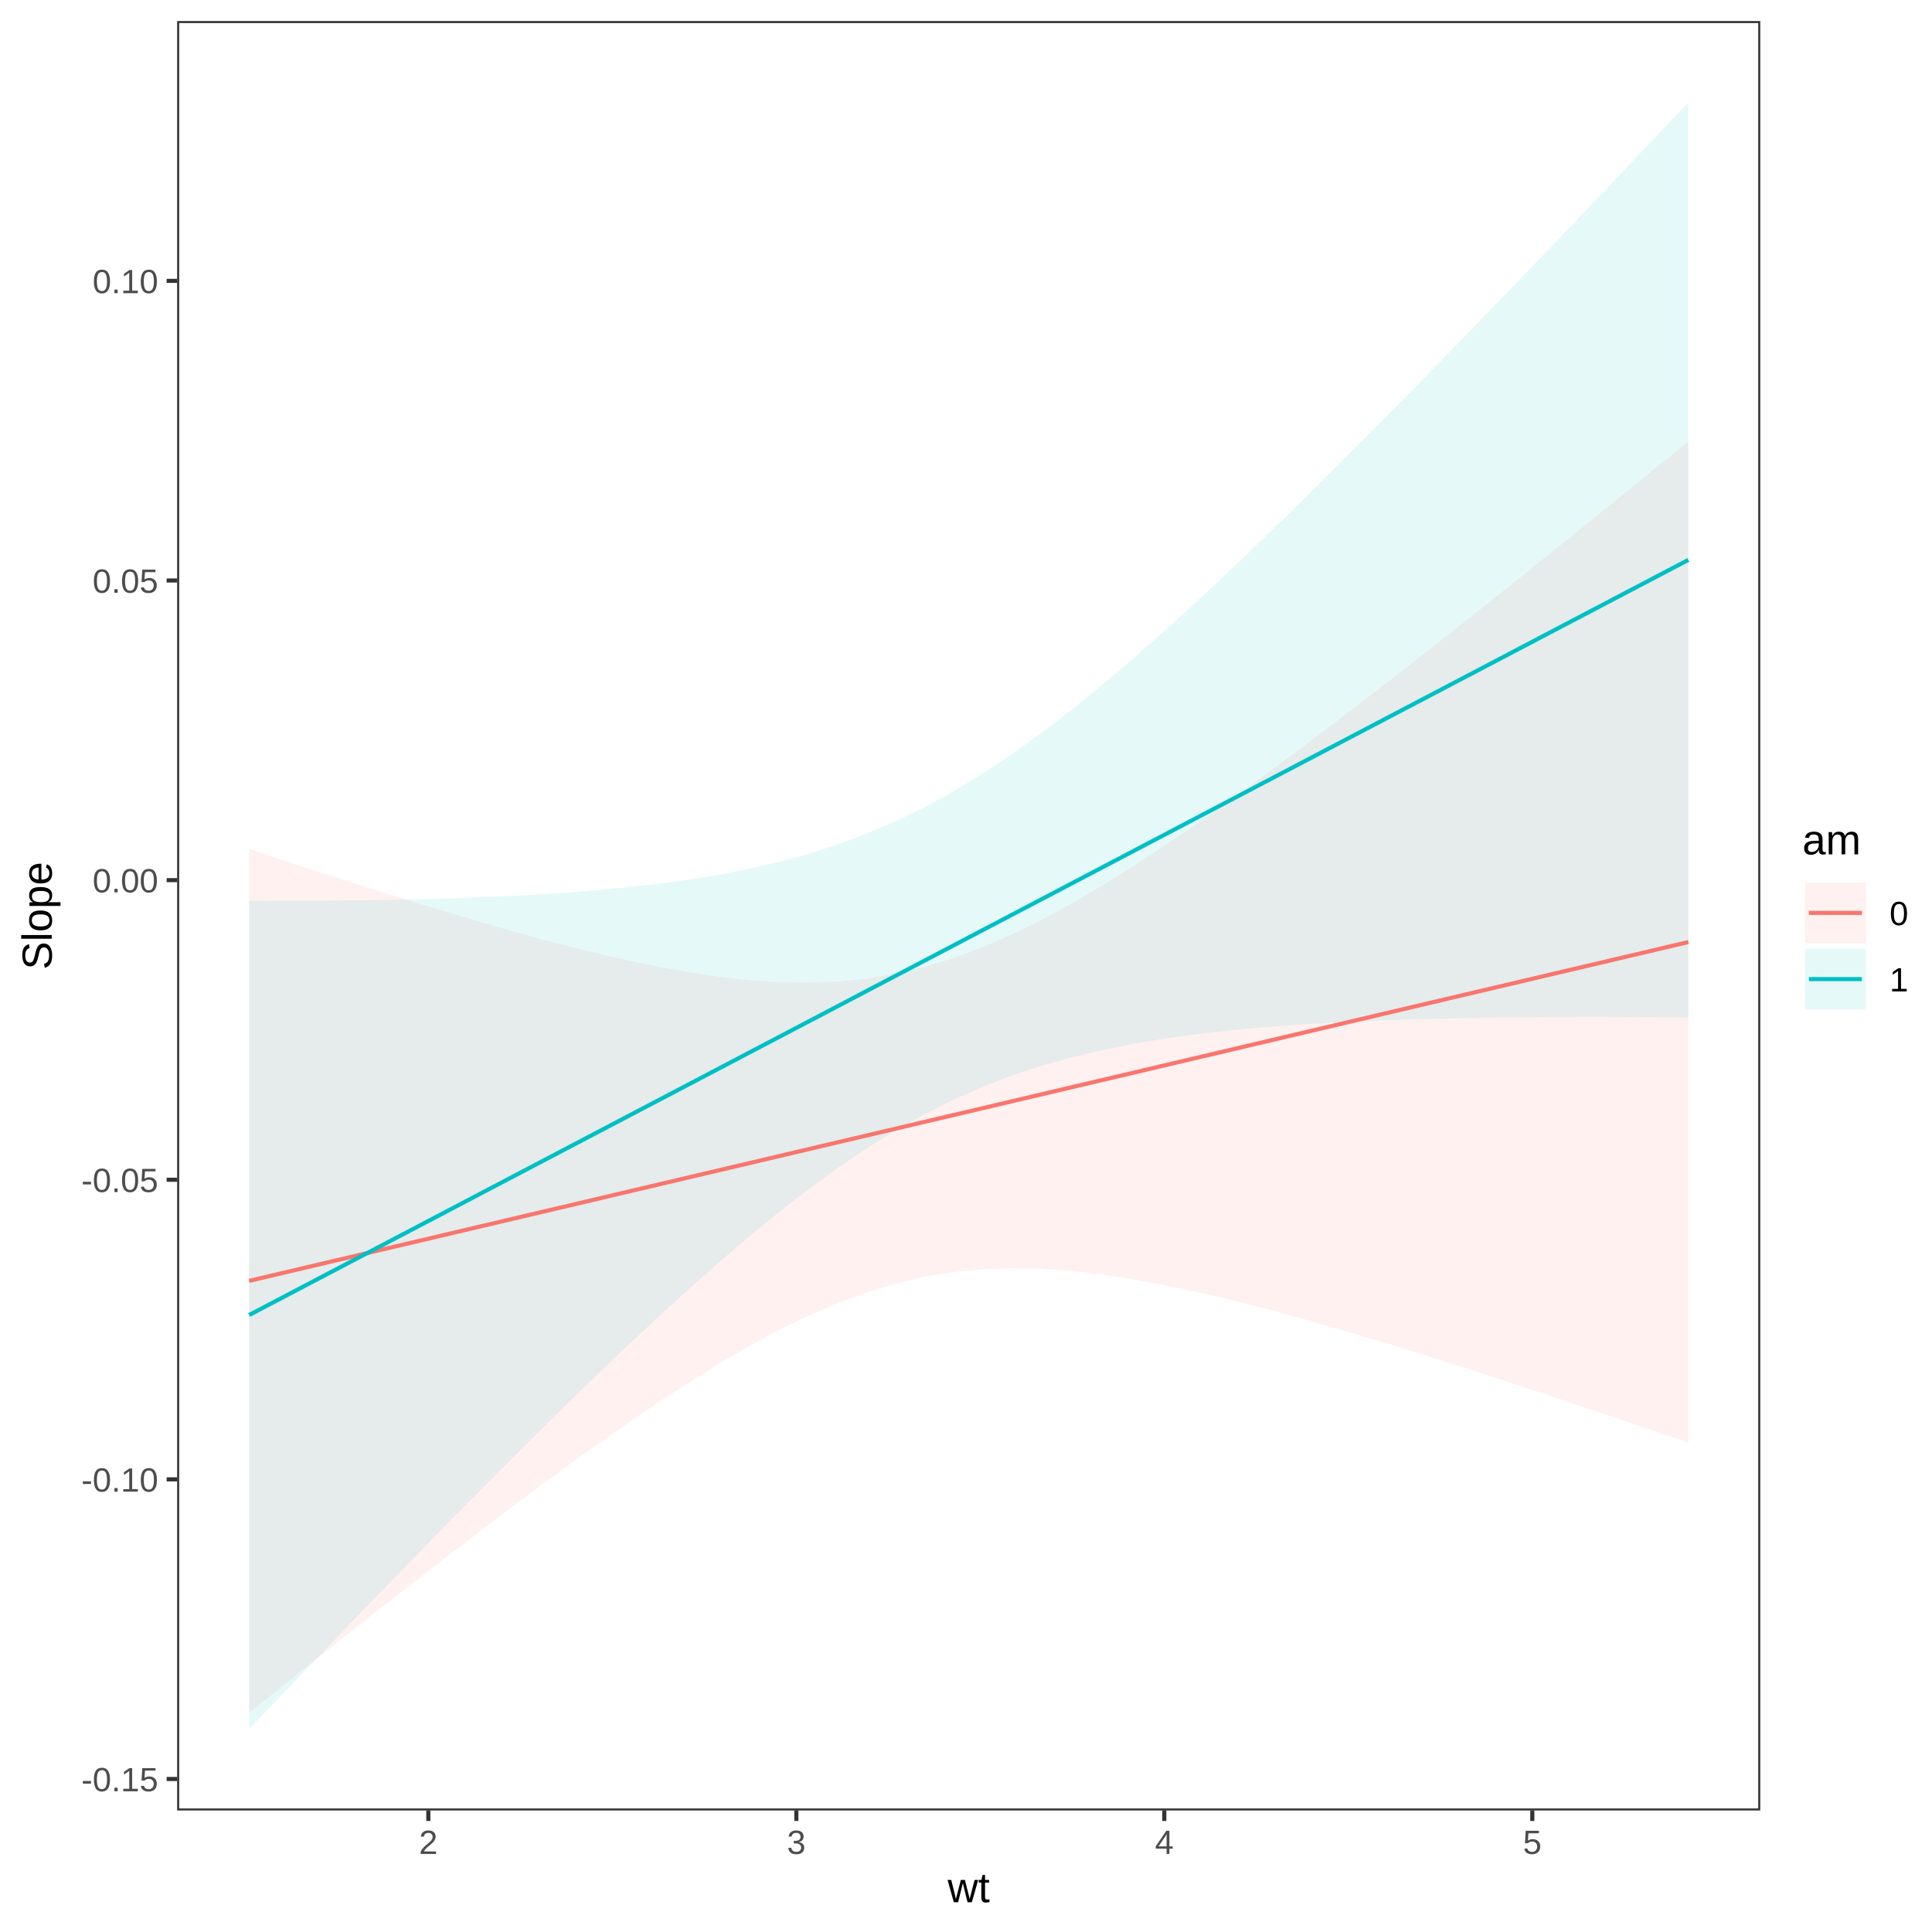
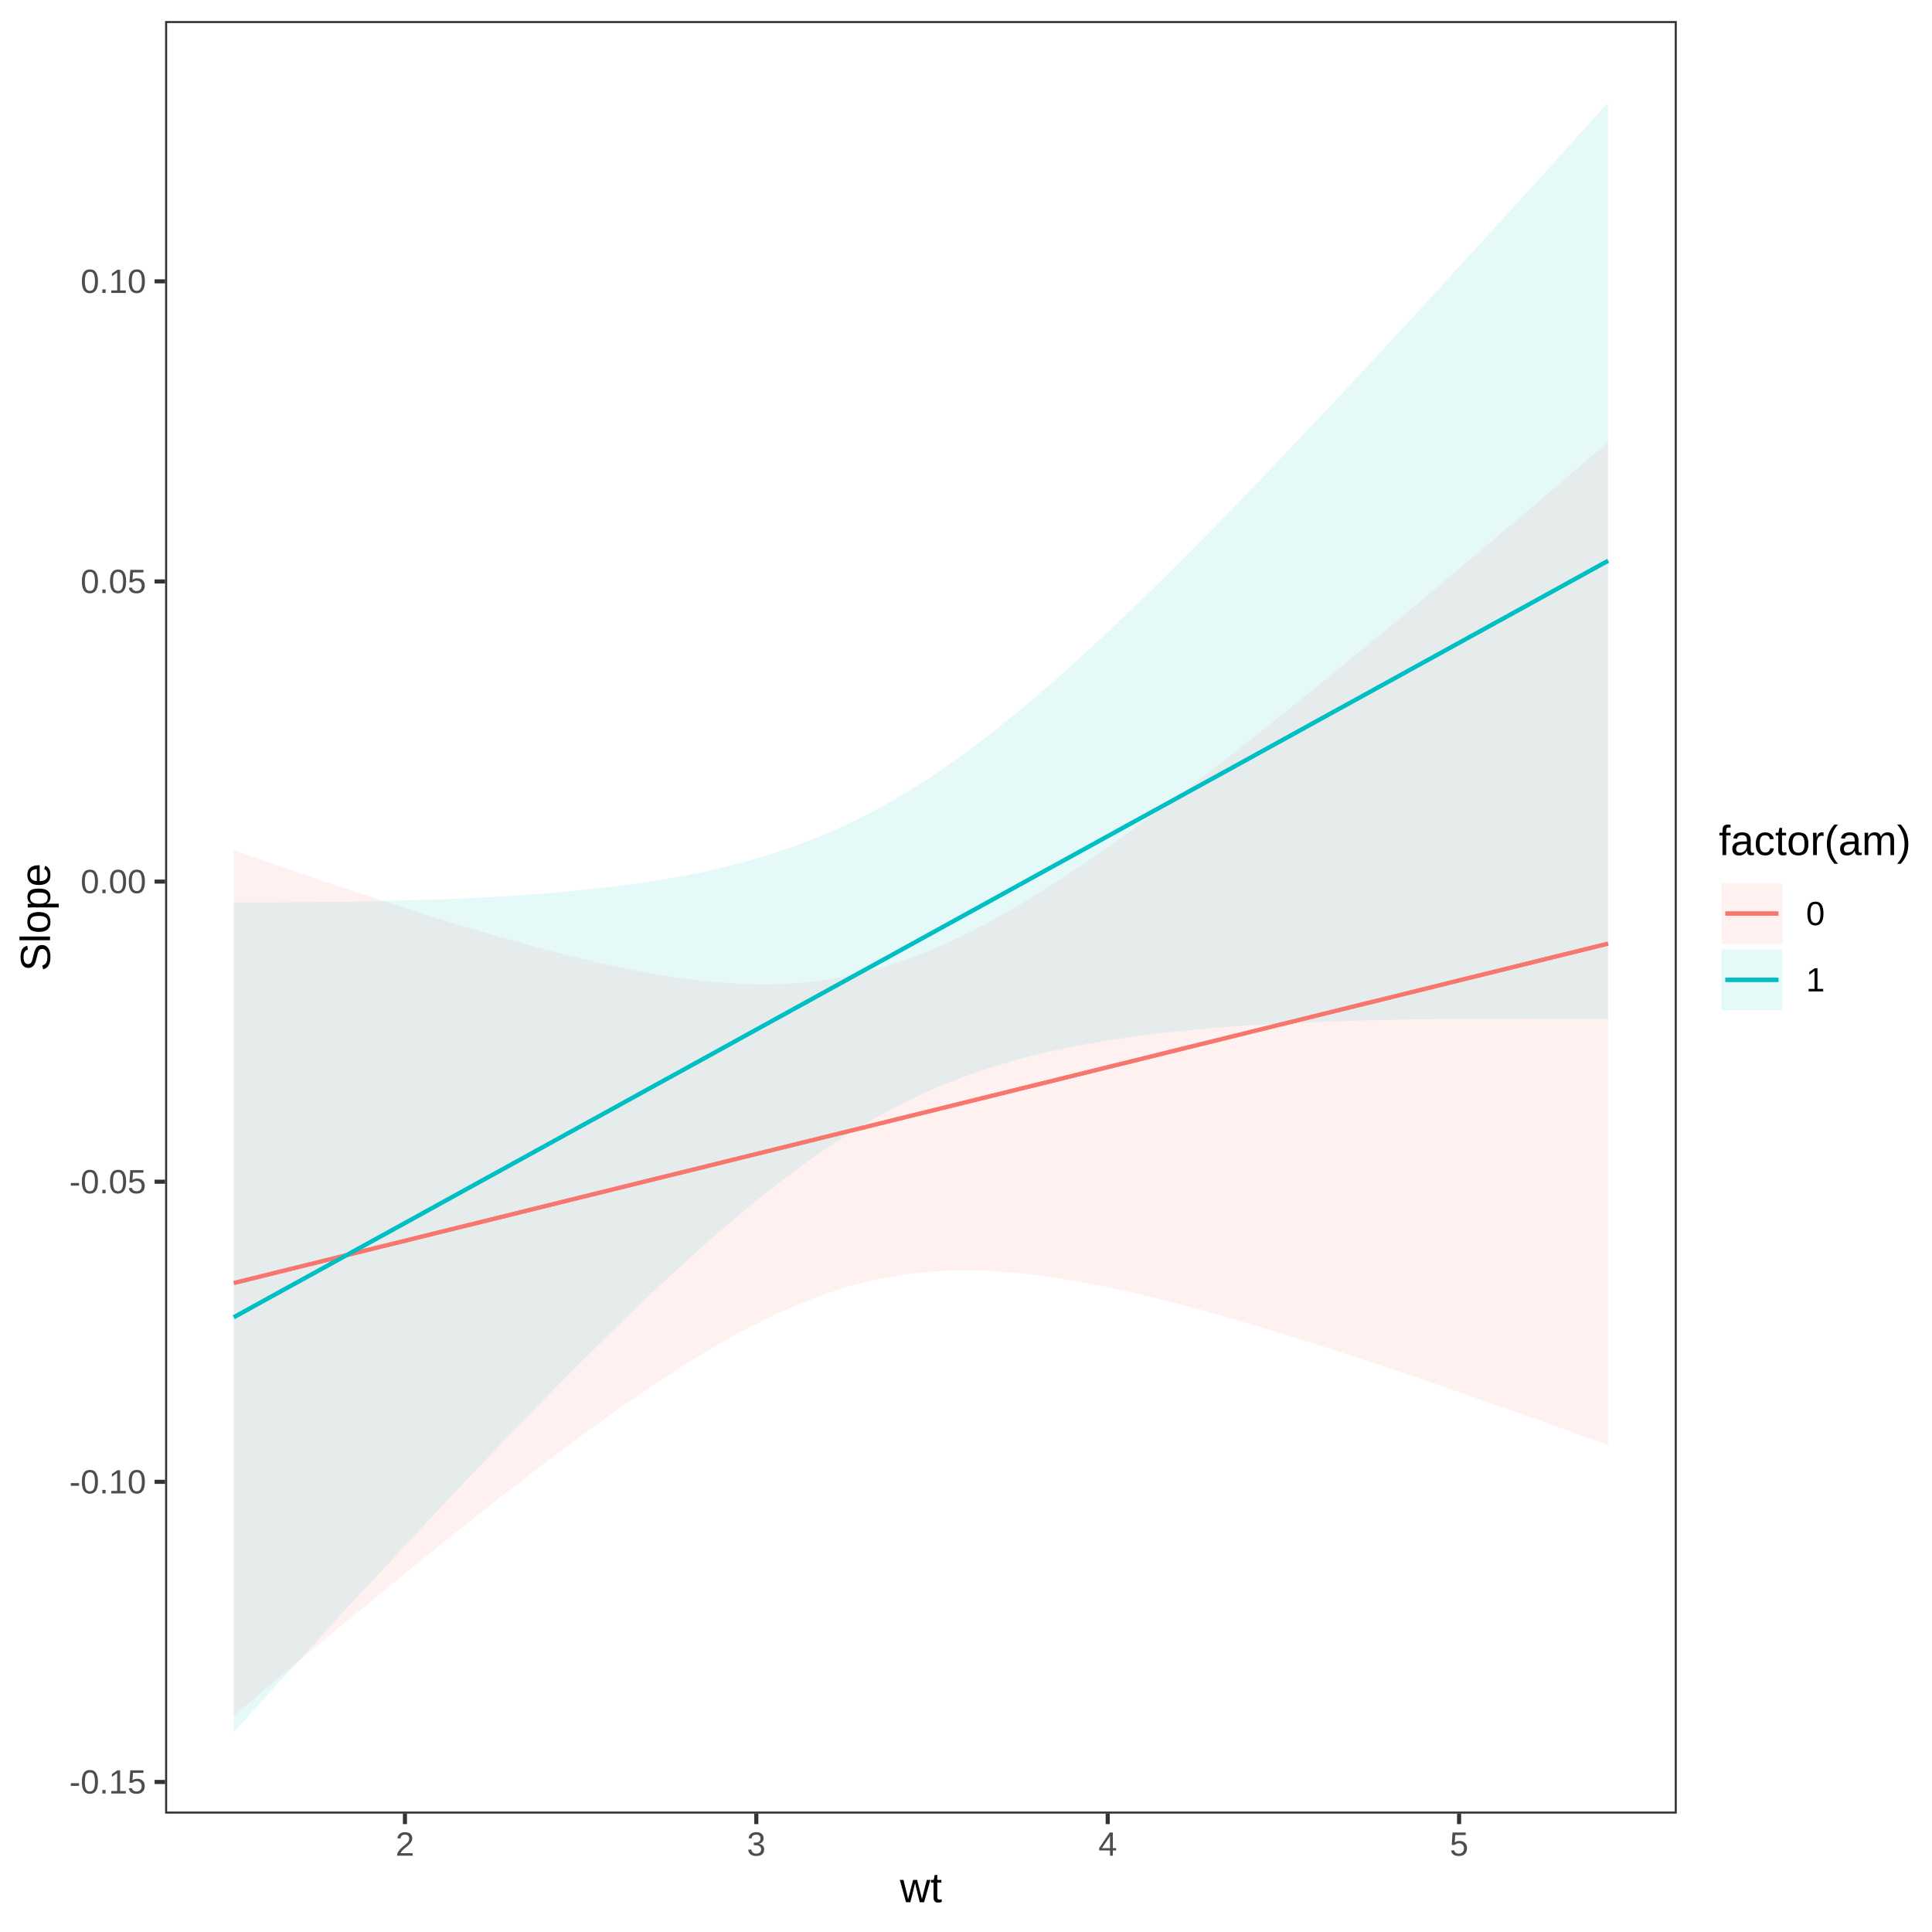
<svg xmlns="http://www.w3.org/2000/svg" class="svglite" width="504.00pt" height="504.00pt" viewBox="0 0 504.00 504.00">
  <defs>
    <style type="text/css">
    .svglite line, .svglite polyline, .svglite polygon, .svglite path, .svglite rect, .svglite circle {
      fill: none;
      stroke: #000000;
      stroke-linecap: round;
      stroke-linejoin: round;
      stroke-miterlimit: 10.00;
    }
    .svglite text {
      white-space: pre;
    }
  </style>
  </defs>
  <rect width="100%" height="100%" style="stroke: none; fill: #FFFFFF;" />
  <defs>
    <clipPath id="cpMC4wMHw1MDQuMDB8MC4wMHw1MDQuMDA=">
      <rect x="0.00" y="0.00" width="504.00" height="504.00" />
    </clipPath>
  </defs>
  <g clip-path="url(#cpMC4wMHw1MDQuMDB8MC4wMHw1MDQuMDA=)">
-     <rect x="-0" y="0.00" width="504.00" height="504.00" style="stroke-width: 1.07; stroke: #FFFFFF; fill: #FFFFFF;" />
+     <rect x="0.00" y="0.00" width="504.00" height="504.00" style="stroke-width: 1.07; stroke: #FFFFFF; fill: #FFFFFF;" />
  </g>
  <defs>
-     <clipPath id="cpNDYuMjF8NDU5LjIxfDUuNDh8NDcyLjI5">
-       <rect x="46.21" y="5.48" width="412.99" height="466.82" />
+     <clipPath id="cpNDMuMDd8NDM3LjQyfDUuNDh8NDczLjEx">
+       <rect x="43.07" y="5.48" width="394.35" height="467.63" />
    </clipPath>
  </defs>
-   <g clip-path="url(#cpNDYuMjF8NDU5LjIxfDUuNDh8NDcyLjI5)">
-     <rect x="46.21" y="5.48" width="412.99" height="466.82" style="stroke-width: 1.07; stroke: none; fill: #FFFFFF;" />
-     <polygon points="64.99,221.41 72.65,223.97 80.31,226.53 87.97,228.99 95.63,231.49 103.30,233.84 110.96,236.22 118.62,238.51 126.28,240.78 133.95,243.01 141.61,245.11 149.27,247.10 156.93,248.96 164.59,250.72 172.26,252.29 179.92,253.65 187.58,254.81 195.24,255.67 202.91,256.21 210.57,256.37 218.23,256.09 225.89,255.33 233.55,254.06 241.22,252.24 248.88,249.88 256.54,247.00 264.20,243.65 271.87,239.87 279.53,235.70 287.19,231.23 294.85,226.44 302.51,221.45 310.18,216.27 317.84,210.94 325.50,205.42 333.16,199.82 340.83,194.10 348.49,188.31 356.15,182.43 363.81,176.52 371.48,170.52 379.14,164.50 386.80,158.45 394.46,152.32 402.12,146.20 409.79,140.00 417.45,133.84 425.11,127.63 432.77,121.39 440.44,115.14 440.44,376.36 432.77,373.72 425.11,371.10 417.45,368.49 409.79,365.94 402.12,363.35 394.46,360.83 386.80,358.32 379.14,355.87 371.48,353.46 363.81,351.07 356.15,348.76 348.49,346.49 340.83,344.31 333.16,342.19 325.50,340.20 317.84,338.29 310.18,336.57 302.51,335.00 294.85,333.61 287.19,332.43 279.53,331.57 271.87,331.00 264.20,330.83 256.54,331.09 248.88,331.82 241.22,333.07 233.55,334.86 225.89,337.19 218.23,340.04 210.57,343.37 202.91,347.13 195.24,351.28 187.58,355.75 179.92,360.52 172.26,365.48 164.59,370.67 156.93,376.03 149.27,381.50 141.61,387.09 133.95,392.81 126.28,398.64 118.62,404.52 110.96,410.41 103.30,416.40 95.63,422.36 87.97,428.47 80.31,434.54 72.65,440.71 64.99,446.87 " style="stroke-width: 0.00; stroke: none; stroke-linecap: butt; fill: #F8766D; fill-opacity: 0.10;" />
-     <polyline points="64.99,221.41 72.65,223.97 80.31,226.53 87.97,228.99 95.63,231.49 103.30,233.84 110.96,236.22 118.62,238.51 126.28,240.78 133.95,243.01 141.61,245.11 149.27,247.10 156.93,248.96 164.59,250.72 172.26,252.29 179.92,253.65 187.58,254.81 195.24,255.67 202.91,256.21 210.57,256.37 218.23,256.09 225.89,255.33 233.55,254.06 241.22,252.24 248.88,249.88 256.54,247.00 264.20,243.65 271.87,239.87 279.53,235.70 287.19,231.23 294.85,226.44 302.51,221.45 310.18,216.27 317.84,210.94 325.50,205.42 333.16,199.82 340.83,194.10 348.49,188.31 356.15,182.43 363.81,176.52 371.48,170.52 379.14,164.50 386.80,158.45 394.46,152.32 402.12,146.20 409.79,140.00 417.45,133.84 425.11,127.63 432.77,121.39 440.44,115.14 " style="stroke-width: 1.07; stroke: none; stroke-linecap: butt;" />
-     <polyline points="440.44,376.36 432.77,373.72 425.11,371.10 417.45,368.49 409.79,365.94 402.12,363.35 394.46,360.83 386.80,358.32 379.14,355.87 371.48,353.46 363.81,351.07 356.15,348.76 348.49,346.49 340.83,344.31 333.16,342.19 325.50,340.20 317.84,338.29 310.18,336.57 302.51,335.00 294.85,333.61 287.19,332.43 279.53,331.57 271.87,331.00 264.20,330.83 256.54,331.09 248.88,331.82 241.22,333.07 233.55,334.86 225.89,337.19 218.23,340.04 210.57,343.37 202.91,347.13 195.24,351.28 187.58,355.75 179.92,360.52 172.26,365.48 164.59,370.67 156.93,376.03 149.27,381.50 141.61,387.09 133.95,392.81 126.28,398.64 118.62,404.52 110.96,410.41 103.30,416.40 95.63,422.36 87.97,428.47 80.31,434.54 72.65,440.71 64.99,446.87 " style="stroke-width: 1.07; stroke: none; stroke-linecap: butt;" />
-     <polygon points="64.99,235.02 72.65,235.00 80.31,234.95 87.97,234.91 95.63,234.84 103.30,234.68 110.96,234.52 118.62,234.34 126.28,234.00 133.95,233.67 141.61,233.23 149.27,232.76 156.93,232.10 164.59,231.36 172.26,230.48 179.92,229.44 187.58,228.17 195.24,226.66 202.91,224.92 210.57,222.82 218.23,220.38 225.89,217.54 233.55,214.26 241.22,210.53 248.88,206.33 256.54,201.65 264.20,196.54 271.87,191.03 279.53,185.13 287.19,178.92 294.85,172.44 302.51,165.71 310.18,158.75 317.84,151.63 325.50,144.38 333.16,136.98 340.83,129.47 348.49,121.87 356.15,114.20 363.81,106.48 371.48,98.65 379.14,90.80 386.80,82.89 394.46,74.97 402.12,66.97 409.79,58.97 417.45,50.94 425.11,42.87 432.77,34.78 440.44,26.70 440.44,265.41 432.77,265.37 425.11,265.32 417.45,265.29 409.79,265.30 402.12,265.35 394.46,265.39 386.80,265.50 379.14,265.64 371.48,265.83 363.81,266.04 356.15,266.35 348.49,266.73 340.83,267.17 333.16,267.70 325.50,268.34 317.84,269.13 310.18,270.05 302.51,271.13 294.85,272.44 287.19,274.00 279.53,275.83 271.87,277.98 264.20,280.50 256.54,283.44 248.88,286.80 241.22,290.64 233.55,294.94 225.89,299.70 218.23,304.90 210.57,310.51 202.91,316.45 195.24,322.75 187.58,329.27 179.92,336.05 172.26,343.04 164.59,350.21 156.93,357.50 149.27,364.89 141.61,372.46 133.95,380.06 126.28,387.77 118.62,395.47 110.96,403.33 103.30,411.21 95.63,419.09 87.97,427.06 80.31,435.06 72.65,443.06 64.99,451.08 " style="stroke-width: 0.00; stroke: none; stroke-linecap: butt; fill: #00BFC4; fill-opacity: 0.10;" />
-     <polyline points="64.99,235.02 72.65,235.00 80.31,234.95 87.97,234.91 95.63,234.84 103.30,234.68 110.96,234.52 118.62,234.34 126.28,234.00 133.95,233.67 141.61,233.23 149.27,232.76 156.93,232.10 164.59,231.36 172.26,230.48 179.92,229.44 187.58,228.17 195.24,226.66 202.91,224.92 210.57,222.82 218.23,220.38 225.89,217.54 233.55,214.26 241.22,210.53 248.88,206.33 256.54,201.65 264.20,196.54 271.87,191.03 279.53,185.13 287.19,178.92 294.85,172.44 302.51,165.71 310.18,158.75 317.84,151.63 325.50,144.38 333.16,136.98 340.83,129.47 348.49,121.87 356.15,114.20 363.81,106.48 371.48,98.65 379.14,90.80 386.80,82.89 394.46,74.97 402.12,66.97 409.79,58.97 417.45,50.94 425.11,42.87 432.77,34.78 440.44,26.70 " style="stroke-width: 1.07; stroke: none; stroke-linecap: butt;" />
-     <polyline points="440.44,265.41 432.77,265.37 425.11,265.32 417.45,265.29 409.79,265.30 402.12,265.35 394.46,265.39 386.80,265.50 379.14,265.64 371.48,265.83 363.81,266.04 356.15,266.35 348.49,266.73 340.83,267.17 333.16,267.70 325.50,268.34 317.84,269.13 310.18,270.05 302.51,271.13 294.85,272.44 287.19,274.00 279.53,275.83 271.87,277.98 264.20,280.50 256.54,283.44 248.88,286.80 241.22,290.64 233.55,294.94 225.89,299.70 218.23,304.90 210.57,310.51 202.91,316.45 195.24,322.75 187.58,329.27 179.92,336.05 172.26,343.04 164.59,350.21 156.93,357.50 149.27,364.89 141.61,372.46 133.95,380.06 126.28,387.77 118.62,395.47 110.96,403.33 103.30,411.21 95.63,419.09 87.97,427.06 80.31,435.06 72.65,443.06 64.99,451.08 " style="stroke-width: 1.07; stroke: none; stroke-linecap: butt;" />
-     <polyline points="64.99,334.14 72.65,332.34 80.31,330.53 87.97,328.73 95.63,326.93 103.30,325.12 110.96,323.32 118.62,321.51 126.28,319.71 133.95,317.91 141.61,316.10 149.27,314.30 156.93,312.50 164.59,310.69 172.26,308.89 179.92,307.08 187.58,305.28 195.24,303.48 202.91,301.67 210.57,299.87 218.23,298.06 225.89,296.26 233.55,294.46 241.22,292.65 248.88,290.85 256.54,289.05 264.20,287.24 271.87,285.44 279.53,283.63 287.19,281.83 294.85,280.03 302.51,278.22 310.18,276.42 317.84,274.62 325.50,272.81 333.16,271.01 340.83,269.20 348.49,267.40 356.15,265.60 363.81,263.79 371.48,261.99 379.14,260.18 386.80,258.38 394.46,256.58 402.12,254.77 409.79,252.97 417.45,251.17 425.11,249.36 432.77,247.56 440.44,245.75 " style="stroke-width: 1.07; stroke: #F8766D; stroke-linecap: butt;" />
-     <polyline points="64.99,343.05 72.65,339.03 80.31,335.01 87.97,330.99 95.63,326.97 103.30,322.95 110.96,318.93 118.62,314.91 126.28,310.88 133.95,306.86 141.61,302.84 149.27,298.82 156.93,294.80 164.59,290.78 172.26,286.76 179.92,282.74 187.58,278.72 195.24,274.70 202.91,270.68 210.57,266.66 218.23,262.64 225.89,258.62 233.55,254.60 241.22,250.58 248.88,246.56 256.54,242.54 264.20,238.52 271.87,234.50 279.53,230.48 287.19,226.46 294.85,222.44 302.51,218.42 310.18,214.40 317.84,210.38 325.50,206.36 333.16,202.34 340.83,198.32 348.49,194.30 356.15,190.28 363.81,186.26 371.48,182.24 379.14,178.22 386.80,174.20 394.46,170.18 402.12,166.16 409.79,162.14 417.45,158.12 425.11,154.10 432.77,150.08 440.44,146.06 " style="stroke-width: 1.07; stroke: #00BFC4; stroke-linecap: butt;" />
-     <rect x="46.21" y="5.48" width="412.99" height="466.82" style="stroke-width: 1.07; stroke: #333333;" />
+   <g clip-path="url(#cpNDMuMDd8NDM3LjQyfDUuNDh8NDczLjEx)">
+     <rect x="43.07" y="5.48" width="394.35" height="467.63" style="stroke-width: 1.07; stroke: none; fill: #FFFFFF;" />
+     <polygon points="61.00,221.79 68.32,224.35 75.63,226.91 82.95,229.41 90.26,231.86 97.58,234.26 104.90,236.60 112.21,238.99 119.53,241.26 126.85,243.38 134.16,245.48 141.48,247.50 148.79,249.38 156.11,251.13 163.43,252.71 170.74,254.07 178.06,255.25 185.38,256.10 192.69,256.62 200.01,256.80 207.32,256.52 214.64,255.76 221.96,254.48 229.27,252.66 236.59,250.29 243.91,247.42 251.22,244.06 258.54,240.27 265.85,236.10 273.17,231.61 280.49,226.81 287.80,221.83 295.12,216.63 302.44,211.27 309.75,205.76 317.07,200.14 324.38,194.43 331.70,188.62 339.02,182.75 346.33,176.81 353.65,170.81 360.97,164.77 368.28,158.71 375.60,152.57 382.91,146.42 390.23,140.26 397.55,134.06 404.86,127.84 412.18,121.59 419.50,115.33 419.50,376.99 412.18,374.34 404.86,371.71 397.55,369.10 390.23,366.51 382.91,363.97 375.60,361.43 368.28,358.91 360.97,356.46 353.65,354.03 346.33,351.65 339.02,349.33 331.70,347.06 324.38,344.87 317.07,342.78 309.75,340.77 302.44,338.87 295.12,337.13 287.80,335.54 280.49,334.17 273.17,332.98 265.85,332.11 258.54,331.55 251.22,331.37 243.91,331.63 236.59,332.37 229.27,333.62 221.96,335.41 214.64,337.75 207.32,340.60 200.01,343.94 192.69,347.72 185.38,351.86 178.06,356.33 170.74,361.12 163.43,366.09 156.11,371.28 148.79,376.65 141.48,382.14 134.16,387.77 126.85,393.49 119.53,399.23 112.21,405.11 104.90,411.12 97.58,417.06 90.26,423.08 82.95,429.15 75.63,435.26 68.32,441.43 61.00,447.60 " style="stroke-width: 0.00; stroke: none; stroke-linecap: butt; fill: #F8766D; fill-opacity: 0.10;" />
+     <polyline points="61.00,221.79 68.32,224.35 75.63,226.91 82.95,229.41 90.26,231.86 97.58,234.26 104.90,236.60 112.21,238.99 119.53,241.26 126.85,243.38 134.16,245.48 141.48,247.50 148.79,249.38 156.11,251.13 163.43,252.71 170.74,254.07 178.06,255.25 185.38,256.10 192.69,256.62 200.01,256.80 207.32,256.52 214.64,255.76 221.96,254.48 229.27,252.66 236.59,250.29 243.91,247.42 251.22,244.06 258.54,240.27 265.85,236.10 273.17,231.61 280.49,226.81 287.80,221.83 295.12,216.63 302.44,211.27 309.75,205.76 317.07,200.14 324.38,194.43 331.70,188.62 339.02,182.75 346.33,176.81 353.65,170.81 360.97,164.77 368.28,158.71 375.60,152.57 382.91,146.42 390.23,140.26 397.55,134.06 404.86,127.84 412.18,121.59 419.50,115.33 " style="stroke-width: 1.07; stroke: none; stroke-linecap: butt;" />
+     <polyline points="419.50,376.99 412.18,374.34 404.86,371.71 397.55,369.10 390.23,366.51 382.91,363.97 375.60,361.43 368.28,358.91 360.97,356.46 353.65,354.03 346.33,351.65 339.02,349.33 331.70,347.06 324.38,344.87 317.07,342.78 309.75,340.77 302.44,338.87 295.12,337.13 287.80,335.54 280.49,334.17 273.17,332.98 265.85,332.11 258.54,331.55 251.22,331.37 243.91,331.63 236.59,332.37 229.27,333.62 221.96,335.41 214.64,337.75 207.32,340.60 200.01,343.94 192.69,347.72 185.38,351.86 178.06,356.33 170.74,361.12 163.43,366.09 156.11,371.28 148.79,376.65 141.48,382.14 134.16,387.77 126.85,393.49 119.53,399.23 112.21,405.11 104.90,411.12 97.58,417.06 90.26,423.08 82.95,429.15 75.63,435.26 68.32,441.43 61.00,447.60 " style="stroke-width: 1.07; stroke: none; stroke-linecap: butt;" />
+     <polygon points="61.00,235.38 68.32,235.41 75.63,235.37 82.95,235.30 90.26,235.27 97.58,235.07 104.90,234.89 112.21,234.70 119.53,234.43 126.85,234.08 134.16,233.65 141.48,233.14 148.79,232.51 156.11,231.72 163.43,230.85 170.74,229.82 178.06,228.51 185.38,227.04 192.69,225.26 200.01,223.19 207.32,220.72 214.64,217.90 221.96,214.62 229.27,210.87 236.59,206.66 243.91,201.98 251.22,196.86 258.54,191.33 265.85,185.44 273.17,179.22 280.49,172.71 287.80,165.97 295.12,159.02 302.44,151.89 309.75,144.60 317.07,137.21 324.38,129.71 331.70,122.08 339.02,114.36 346.33,106.63 353.65,98.82 360.97,90.95 368.28,83.01 375.60,75.07 382.91,67.06 390.23,59.03 397.55,51.03 404.86,42.94 412.18,34.84 419.50,26.74 419.50,265.85 412.18,265.81 404.86,265.76 397.55,265.72 390.23,265.77 382.91,265.80 375.60,265.84 368.28,265.95 360.97,266.08 353.65,266.26 346.33,266.50 339.02,266.82 331.70,267.16 324.38,267.59 317.07,268.14 309.75,268.80 302.44,269.56 295.12,270.48 287.80,271.59 280.49,272.90 273.17,274.45 265.85,276.28 258.54,278.44 251.22,280.97 243.91,283.90 236.59,287.28 229.27,291.12 221.96,295.43 214.64,300.20 207.32,305.43 200.01,311.02 192.69,317.01 185.38,323.27 178.06,329.86 170.74,336.61 163.43,343.63 156.11,350.81 148.79,358.07 141.48,365.50 134.16,373.05 126.85,380.67 119.53,388.37 112.21,396.16 104.90,404.02 97.58,411.89 90.26,419.74 82.95,427.77 75.63,435.76 68.32,443.77 61.00,451.85 " style="stroke-width: 0.00; stroke: none; stroke-linecap: butt; fill: #00BFC4; fill-opacity: 0.10;" />
+     <polyline points="61.00,235.38 68.32,235.41 75.63,235.37 82.95,235.30 90.26,235.27 97.58,235.07 104.90,234.89 112.21,234.70 119.53,234.43 126.85,234.08 134.16,233.65 141.48,233.14 148.79,232.51 156.11,231.72 163.43,230.85 170.74,229.82 178.06,228.51 185.38,227.04 192.69,225.26 200.01,223.19 207.32,220.72 214.64,217.90 221.96,214.62 229.27,210.87 236.59,206.66 243.91,201.98 251.22,196.86 258.54,191.33 265.85,185.44 273.17,179.22 280.49,172.71 287.80,165.97 295.12,159.02 302.44,151.89 309.75,144.60 317.07,137.21 324.38,129.71 331.70,122.08 339.02,114.36 346.33,106.63 353.65,98.82 360.97,90.95 368.28,83.01 375.60,75.07 382.91,67.06 390.23,59.03 397.55,51.03 404.86,42.94 412.18,34.84 419.50,26.74 " style="stroke-width: 1.07; stroke: none; stroke-linecap: butt;" />
+     <polyline points="419.50,265.85 412.18,265.81 404.86,265.76 397.55,265.72 390.23,265.77 382.91,265.80 375.60,265.84 368.28,265.95 360.97,266.08 353.65,266.26 346.33,266.50 339.02,266.82 331.70,267.16 324.38,267.59 317.07,268.14 309.75,268.80 302.44,269.56 295.12,270.48 287.80,271.59 280.49,272.90 273.17,274.45 265.85,276.28 258.54,278.44 251.22,280.97 243.91,283.90 236.59,287.28 229.27,291.12 221.96,295.43 214.64,300.20 207.32,305.43 200.01,311.02 192.69,317.01 185.38,323.27 178.06,329.86 170.74,336.61 163.43,343.63 156.11,350.81 148.79,358.07 141.48,365.50 134.16,373.05 126.85,380.67 119.53,388.37 112.21,396.16 104.90,404.02 97.58,411.89 90.26,419.74 82.95,427.77 75.63,435.76 68.32,443.77 61.00,451.85 " style="stroke-width: 1.07; stroke: none; stroke-linecap: butt;" />
+     <polyline points="61.00,334.70 68.32,332.89 75.63,331.08 82.95,329.28 90.26,327.47 97.58,325.66 104.90,323.86 112.21,322.05 119.53,320.24 126.85,318.44 134.16,316.63 141.48,314.82 148.79,313.01 156.11,311.21 163.43,309.40 170.74,307.59 178.06,305.79 185.38,303.98 192.69,302.17 200.01,300.37 207.32,298.56 214.64,296.75 221.96,294.95 229.27,293.14 236.59,291.33 243.91,289.53 251.22,287.72 258.54,285.91 265.85,284.10 273.17,282.30 280.49,280.49 287.80,278.68 295.12,276.88 302.44,275.07 309.75,273.26 317.07,271.46 324.38,269.65 331.70,267.84 339.02,266.04 346.33,264.23 353.65,262.42 360.97,260.62 368.28,258.81 375.60,257.00 382.91,255.19 390.23,253.39 397.55,251.58 404.86,249.77 412.18,247.97 419.50,246.16 " style="stroke-width: 1.07; stroke: #F8766D; stroke-linecap: butt;" />
+     <polyline points="61.00,343.62 68.32,339.59 75.63,335.56 82.95,331.54 90.26,327.51 97.58,323.48 104.90,319.46 112.21,315.43 119.53,311.40 126.85,307.37 134.16,303.35 141.48,299.32 148.79,295.29 156.11,291.27 163.43,287.24 170.74,283.21 178.06,279.19 185.38,275.16 192.69,271.13 200.01,267.10 207.32,263.08 214.64,259.05 221.96,255.02 229.27,251.00 236.59,246.97 243.91,242.94 251.22,238.92 258.54,234.89 265.85,230.86 273.17,226.83 280.49,222.81 287.80,218.78 295.12,214.75 302.44,210.73 309.75,206.70 317.07,202.67 324.38,198.65 331.70,194.62 339.02,190.59 346.33,186.56 353.65,182.54 360.97,178.51 368.28,174.48 375.60,170.46 382.91,166.43 390.23,162.40 397.55,158.38 404.86,154.35 412.18,150.32 419.50,146.29 " style="stroke-width: 1.07; stroke: #00BFC4; stroke-linecap: butt;" />
+     <polyline points="61.00,334.70 68.32,332.89 75.63,331.08 82.95,329.28 90.26,327.47 97.58,325.66 104.90,323.86 112.21,322.05 119.53,320.24 126.85,318.44 134.16,316.63 141.48,314.82 148.79,313.01 156.11,311.21 163.43,309.40 170.74,307.59 178.06,305.79 185.38,303.98 192.69,302.17 200.01,300.37 207.32,298.56 214.64,296.75 221.96,294.95 229.27,293.14 236.59,291.33 243.91,289.53 251.22,287.72 258.54,285.91 265.85,284.10 273.17,282.30 280.49,280.49 287.80,278.68 295.12,276.88 302.44,275.07 309.75,273.26 317.07,271.46 324.38,269.65 331.70,267.84 339.02,266.04 346.33,264.23 353.65,262.42 360.97,260.62 368.28,258.81 375.60,257.00 382.91,255.19 390.23,253.39 397.55,251.58 404.86,249.77 412.18,247.97 419.50,246.16 " style="stroke-width: 1.07; stroke: #F8766D; stroke-linecap: butt;" />
+     <polyline points="61.00,343.62 68.32,339.59 75.63,335.56 82.95,331.54 90.26,327.51 97.58,323.48 104.90,319.46 112.21,315.43 119.53,311.40 126.85,307.37 134.16,303.35 141.48,299.32 148.79,295.29 156.11,291.27 163.43,287.24 170.74,283.21 178.06,279.19 185.38,275.16 192.69,271.13 200.01,267.10 207.32,263.08 214.64,259.05 221.96,255.02 229.27,251.00 236.59,246.97 243.91,242.94 251.22,238.92 258.54,234.89 265.85,230.86 273.17,226.83 280.49,222.81 287.80,218.78 295.12,214.75 302.44,210.73 309.75,206.70 317.07,202.67 324.38,198.65 331.70,194.62 339.02,190.59 346.33,186.56 353.65,182.54 360.97,178.51 368.28,174.48 375.60,170.46 382.91,166.43 390.23,162.40 397.55,158.38 404.86,154.35 412.18,150.32 419.50,146.29 " style="stroke-width: 1.07; stroke: #00BFC4; stroke-linecap: butt;" />
+     <rect x="43.07" y="5.48" width="394.35" height="467.63" style="stroke-width: 1.07; stroke: #333333;" />
  </g>
  <g clip-path="url(#cpMC4wMHw1MDQuMDB8MC4wMHw1MDQuMDA=)">
-     <text x="41.28" y="467.29" text-anchor="end" style="font-size: 8.80px;fill: #4D4D4D; font-family: &quot;Arimo&quot;;" textLength="22.75px" lengthAdjust="spacingAndGlyphs">-0.15</text>
-     <text x="41.28" y="389.13" text-anchor="end" style="font-size: 8.80px;fill: #4D4D4D; font-family: &quot;Arimo&quot;;" textLength="22.75px" lengthAdjust="spacingAndGlyphs">-0.10</text>
-     <text x="41.28" y="310.97" text-anchor="end" style="font-size: 8.80px;fill: #4D4D4D; font-family: &quot;Arimo&quot;;" textLength="22.75px" lengthAdjust="spacingAndGlyphs">-0.05</text>
-     <text x="41.28" y="232.80" text-anchor="end" style="font-size: 8.80px;fill: #4D4D4D; font-family: &quot;Arimo&quot;;" textLength="19.58px" lengthAdjust="spacingAndGlyphs">0.00</text>
-     <text x="41.28" y="154.64" text-anchor="end" style="font-size: 8.80px;fill: #4D4D4D; font-family: &quot;Arimo&quot;;" textLength="19.58px" lengthAdjust="spacingAndGlyphs">0.05</text>
-     <text x="41.28" y="76.48" text-anchor="end" style="font-size: 8.80px;fill: #4D4D4D; font-family: &quot;Arimo&quot;;" textLength="19.58px" lengthAdjust="spacingAndGlyphs">0.10</text>
-     <polyline points="43.47,464.08 46.21,464.08 " style="stroke-width: 1.07; stroke: #333333; stroke-linecap: butt;" />
-     <polyline points="43.47,385.92 46.21,385.92 " style="stroke-width: 1.07; stroke: #333333; stroke-linecap: butt;" />
-     <polyline points="43.47,307.76 46.21,307.76 " style="stroke-width: 1.07; stroke: #333333; stroke-linecap: butt;" />
-     <polyline points="43.47,229.60 46.21,229.60 " style="stroke-width: 1.07; stroke: #333333; stroke-linecap: butt;" />
-     <polyline points="43.47,151.43 46.21,151.43 " style="stroke-width: 1.07; stroke: #333333; stroke-linecap: butt;" />
-     <polyline points="43.47,73.27 46.21,73.27 " style="stroke-width: 1.07; stroke: #333333; stroke-linecap: butt;" />
-     <polyline points="111.74,475.03 111.74,472.29 " style="stroke-width: 1.07; stroke: #333333; stroke-linecap: butt;" />
-     <polyline points="207.74,475.03 207.74,472.29 " style="stroke-width: 1.07; stroke: #333333; stroke-linecap: butt;" />
-     <polyline points="303.73,475.03 303.73,472.29 " style="stroke-width: 1.07; stroke: #333333; stroke-linecap: butt;" />
-     <polyline points="399.73,475.03 399.73,472.29 " style="stroke-width: 1.07; stroke: #333333; stroke-linecap: butt;" />
-     <text x="111.74" y="483.64" text-anchor="middle" style="font-size: 8.80px;fill: #4D4D4D; font-family: &quot;Arimo&quot;;" textLength="5.59px" lengthAdjust="spacingAndGlyphs">2</text>
-     <text x="207.74" y="483.64" text-anchor="middle" style="font-size: 8.80px;fill: #4D4D4D; font-family: &quot;Arimo&quot;;" textLength="5.59px" lengthAdjust="spacingAndGlyphs">3</text>
-     <text x="303.73" y="483.64" text-anchor="middle" style="font-size: 8.80px;fill: #4D4D4D; font-family: &quot;Arimo&quot;;" textLength="5.59px" lengthAdjust="spacingAndGlyphs">4</text>
-     <text x="399.73" y="483.64" text-anchor="middle" style="font-size: 8.80px;fill: #4D4D4D; font-family: &quot;Arimo&quot;;" textLength="5.59px" lengthAdjust="spacingAndGlyphs">5</text>
-     <text x="252.71" y="496.23" text-anchor="middle" style="font-size: 11.00px; font-family: &quot;Arimo&quot;;" textLength="13.31px" lengthAdjust="spacingAndGlyphs">wt</text>
-     <text transform="translate(13.50,238.89) rotate(-90)" text-anchor="middle" style="font-size: 11.00px; font-family: &quot;Arimo&quot;;" textLength="30.53px" lengthAdjust="spacingAndGlyphs">Slope</text>
-     <rect x="470.17" y="213.71" width="28.35" height="50.35" style="stroke-width: 1.07; stroke: none; fill: #FFFFFF;" />
-     <text x="470.17" y="222.88" style="font-size: 11.00px; font-family: &quot;Arimo&quot;;" textLength="17.45px" lengthAdjust="spacingAndGlyphs">am</text>
-     <rect x="470.17" y="229.50" width="17.28" height="17.28" style="stroke-width: 1.07; stroke: none; fill: #FFFFFF;" />
-     <rect x="470.88" y="230.21" width="15.86" height="15.86" style="stroke-width: 1.07; stroke: none; stroke-linecap: butt; stroke-linejoin: miter; fill: #F8766D; fill-opacity: 0.10;" />
-     <line x1="471.89" y1="238.14" x2="485.72" y2="238.14" style="stroke-width: 1.07; stroke: #F8766D; stroke-linecap: butt;" />
-     <rect x="470.17" y="246.78" width="17.28" height="17.28" style="stroke-width: 1.07; stroke: none; fill: #FFFFFF;" />
-     <rect x="470.88" y="247.49" width="15.86" height="15.86" style="stroke-width: 1.07; stroke: none; stroke-linecap: butt; stroke-linejoin: miter; fill: #00BFC4; fill-opacity: 0.10;" />
-     <line x1="471.89" y1="255.42" x2="485.72" y2="255.42" style="stroke-width: 1.07; stroke: #00BFC4; stroke-linecap: butt;" />
-     <text x="492.93" y="241.35" style="font-size: 8.80px; font-family: &quot;Arimo&quot;;" textLength="5.59px" lengthAdjust="spacingAndGlyphs">0</text>
-     <text x="492.93" y="258.63" style="font-size: 8.80px; font-family: &quot;Arimo&quot;;" textLength="5.59px" lengthAdjust="spacingAndGlyphs">1</text>
+     <text x="38.14" y="467.88" text-anchor="end" style="font-size: 8.80px;fill: #4D4D4D; font-family: &quot;Liberation Sans&quot;;" textLength="20.07px" lengthAdjust="spacingAndGlyphs">-0.15</text>
+     <text x="38.14" y="389.59" text-anchor="end" style="font-size: 8.80px;fill: #4D4D4D; font-family: &quot;Liberation Sans&quot;;" textLength="20.07px" lengthAdjust="spacingAndGlyphs">-0.10</text>
+     <text x="38.14" y="311.30" text-anchor="end" style="font-size: 8.80px;fill: #4D4D4D; font-family: &quot;Liberation Sans&quot;;" textLength="20.07px" lengthAdjust="spacingAndGlyphs">-0.05</text>
+     <text x="38.14" y="233.00" text-anchor="end" style="font-size: 8.80px;fill: #4D4D4D; font-family: &quot;Liberation Sans&quot;;" textLength="17.14px" lengthAdjust="spacingAndGlyphs">0.00</text>
+     <text x="38.14" y="154.71" text-anchor="end" style="font-size: 8.80px;fill: #4D4D4D; font-family: &quot;Liberation Sans&quot;;" textLength="17.14px" lengthAdjust="spacingAndGlyphs">0.05</text>
+     <text x="38.14" y="76.42" text-anchor="end" style="font-size: 8.80px;fill: #4D4D4D; font-family: &quot;Liberation Sans&quot;;" textLength="17.14px" lengthAdjust="spacingAndGlyphs">0.10</text>
+     <polyline points="40.33,464.86 43.07,464.86 " style="stroke-width: 1.07; stroke: #333333; stroke-linecap: butt;" />
+     <polyline points="40.33,386.56 43.07,386.56 " style="stroke-width: 1.07; stroke: #333333; stroke-linecap: butt;" />
+     <polyline points="40.33,308.27 43.07,308.27 " style="stroke-width: 1.07; stroke: #333333; stroke-linecap: butt;" />
+     <polyline points="40.33,229.98 43.07,229.98 " style="stroke-width: 1.07; stroke: #333333; stroke-linecap: butt;" />
+     <polyline points="40.33,151.68 43.07,151.68 " style="stroke-width: 1.07; stroke: #333333; stroke-linecap: butt;" />
+     <polyline points="40.33,73.39 43.07,73.39 " style="stroke-width: 1.07; stroke: #333333; stroke-linecap: butt;" />
+     <polyline points="105.64,475.85 105.64,473.11 " style="stroke-width: 1.07; stroke: #333333; stroke-linecap: butt;" />
+     <polyline points="197.30,475.85 197.30,473.11 " style="stroke-width: 1.07; stroke: #333333; stroke-linecap: butt;" />
+     <polyline points="288.97,475.85 288.97,473.11 " style="stroke-width: 1.07; stroke: #333333; stroke-linecap: butt;" />
+     <polyline points="380.63,475.85 380.63,473.11 " style="stroke-width: 1.07; stroke: #333333; stroke-linecap: butt;" />
+     <text x="105.64" y="484.10" text-anchor="middle" style="font-size: 8.80px;fill: #4D4D4D; font-family: &quot;Liberation Sans&quot;;" textLength="4.90px" lengthAdjust="spacingAndGlyphs">2</text>
+     <text x="197.30" y="484.10" text-anchor="middle" style="font-size: 8.80px;fill: #4D4D4D; font-family: &quot;Liberation Sans&quot;;" textLength="4.90px" lengthAdjust="spacingAndGlyphs">3</text>
+     <text x="288.97" y="484.10" text-anchor="middle" style="font-size: 8.80px;fill: #4D4D4D; font-family: &quot;Liberation Sans&quot;;" textLength="4.90px" lengthAdjust="spacingAndGlyphs">4</text>
+     <text x="380.63" y="484.10" text-anchor="middle" style="font-size: 8.80px;fill: #4D4D4D; font-family: &quot;Liberation Sans&quot;;" textLength="4.90px" lengthAdjust="spacingAndGlyphs">5</text>
+     <text x="240.25" y="496.23" text-anchor="middle" style="font-size: 11.00px; font-family: &quot;Liberation Sans&quot;;" textLength="11.00px" lengthAdjust="spacingAndGlyphs">wt</text>
+     <text transform="translate(13.05,239.29) rotate(-90)" text-anchor="middle" style="font-size: 11.00px; font-family: &quot;Liberation Sans&quot;;" textLength="28.14px" lengthAdjust="spacingAndGlyphs">Slope</text>
+     <rect x="448.38" y="214.35" width="50.14" height="49.90" style="stroke-width: 1.07; stroke: none; fill: #FFFFFF;" />
+     <text x="448.38" y="223.06" style="font-size: 11.00px; font-family: &quot;Liberation Sans&quot;;" textLength="50.14px" lengthAdjust="spacingAndGlyphs">factor(am)</text>
+     <rect x="448.38" y="229.68" width="17.28" height="17.28" style="stroke-width: 1.07; stroke: none; fill: #FFFFFF;" />
+     <rect x="449.09" y="230.39" width="15.86" height="15.86" style="stroke-width: 1.07; stroke: none; stroke-linecap: butt; stroke-linejoin: miter; fill: #F8766D; fill-opacity: 0.10;" />
+     <line x1="450.11" y1="238.32" x2="463.93" y2="238.32" style="stroke-width: 1.07; stroke: #F8766D; stroke-linecap: butt;" />
+     <line x1="450.11" y1="238.32" x2="463.93" y2="238.32" style="stroke-width: 1.07; stroke: #F8766D; stroke-linecap: butt;" />
+     <rect x="448.38" y="246.96" width="17.28" height="17.28" style="stroke-width: 1.07; stroke: none; fill: #FFFFFF;" />
+     <rect x="449.09" y="247.67" width="15.86" height="15.86" style="stroke-width: 1.07; stroke: none; stroke-linecap: butt; stroke-linejoin: miter; fill: #00BFC4; fill-opacity: 0.10;" />
+     <line x1="450.11" y1="255.60" x2="463.93" y2="255.60" style="stroke-width: 1.07; stroke: #00BFC4; stroke-linecap: butt;" />
+     <line x1="450.11" y1="255.60" x2="463.93" y2="255.60" style="stroke-width: 1.07; stroke: #00BFC4; stroke-linecap: butt;" />
+     <text x="471.14" y="241.35" style="font-size: 8.80px; font-family: &quot;Liberation Sans&quot;;" textLength="4.90px" lengthAdjust="spacingAndGlyphs">0</text>
+     <text x="471.14" y="258.63" style="font-size: 8.80px; font-family: &quot;Liberation Sans&quot;;" textLength="4.90px" lengthAdjust="spacingAndGlyphs">1</text>
  </g>
</svg>
